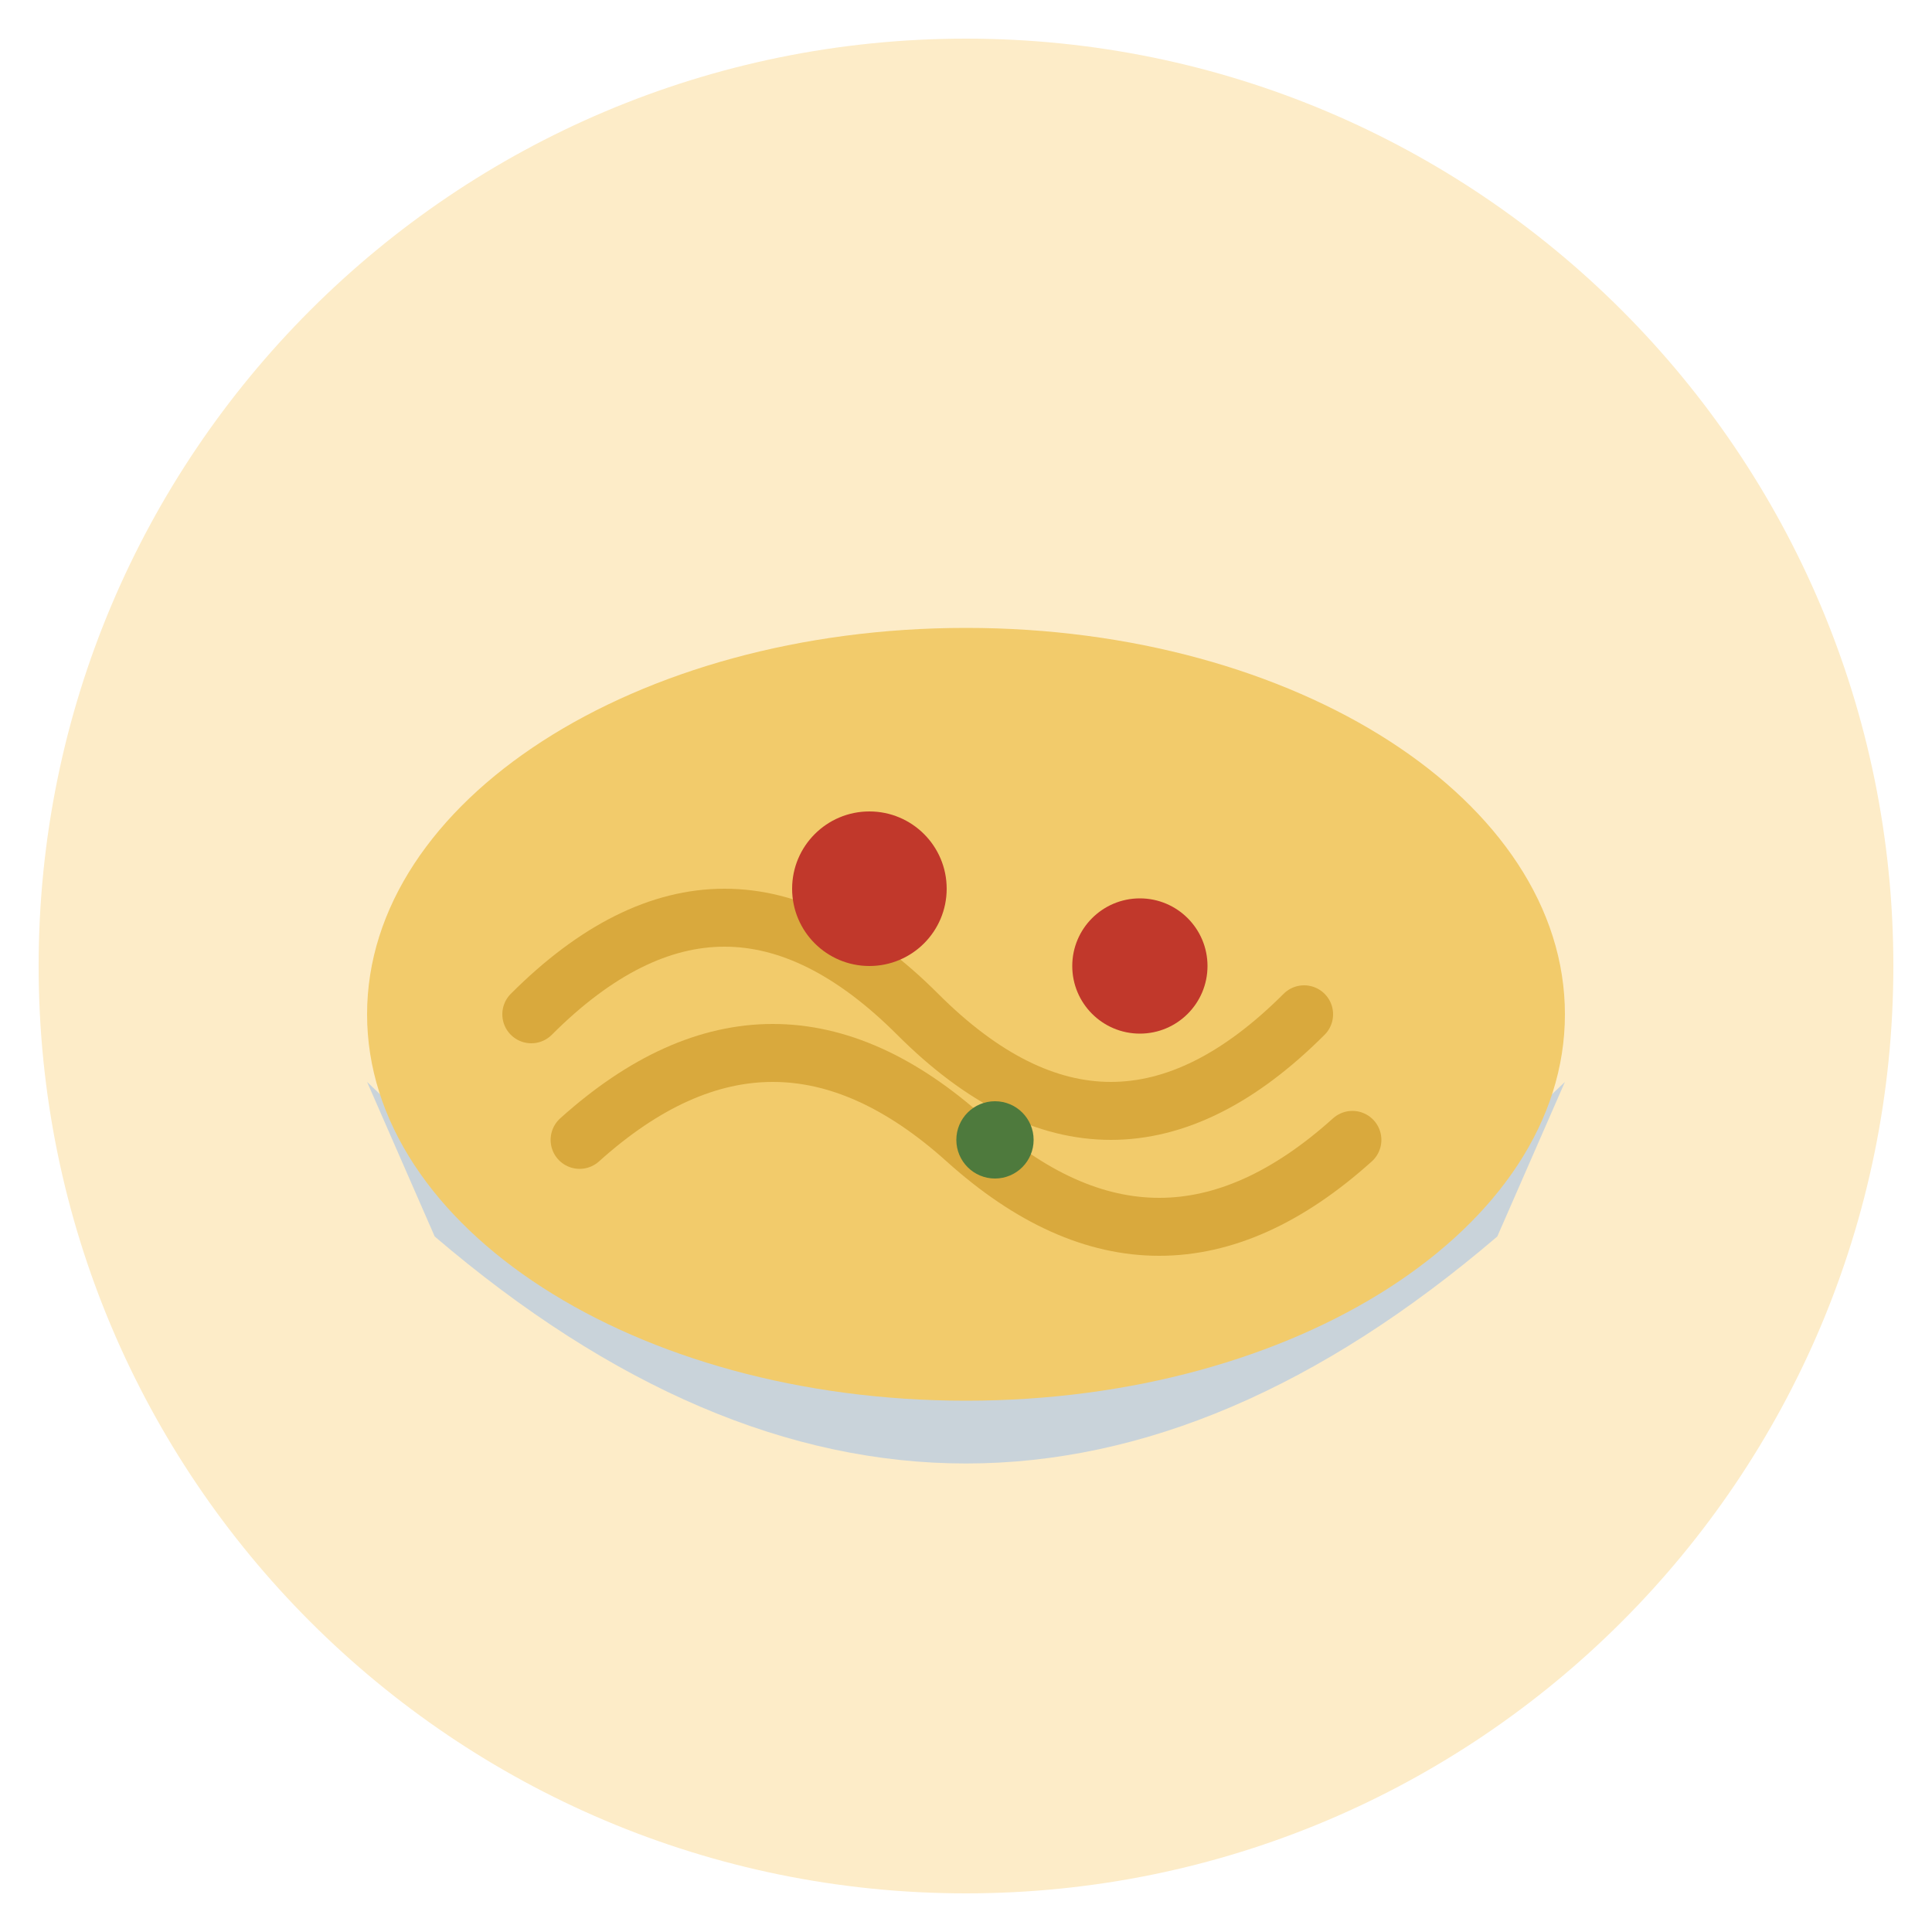
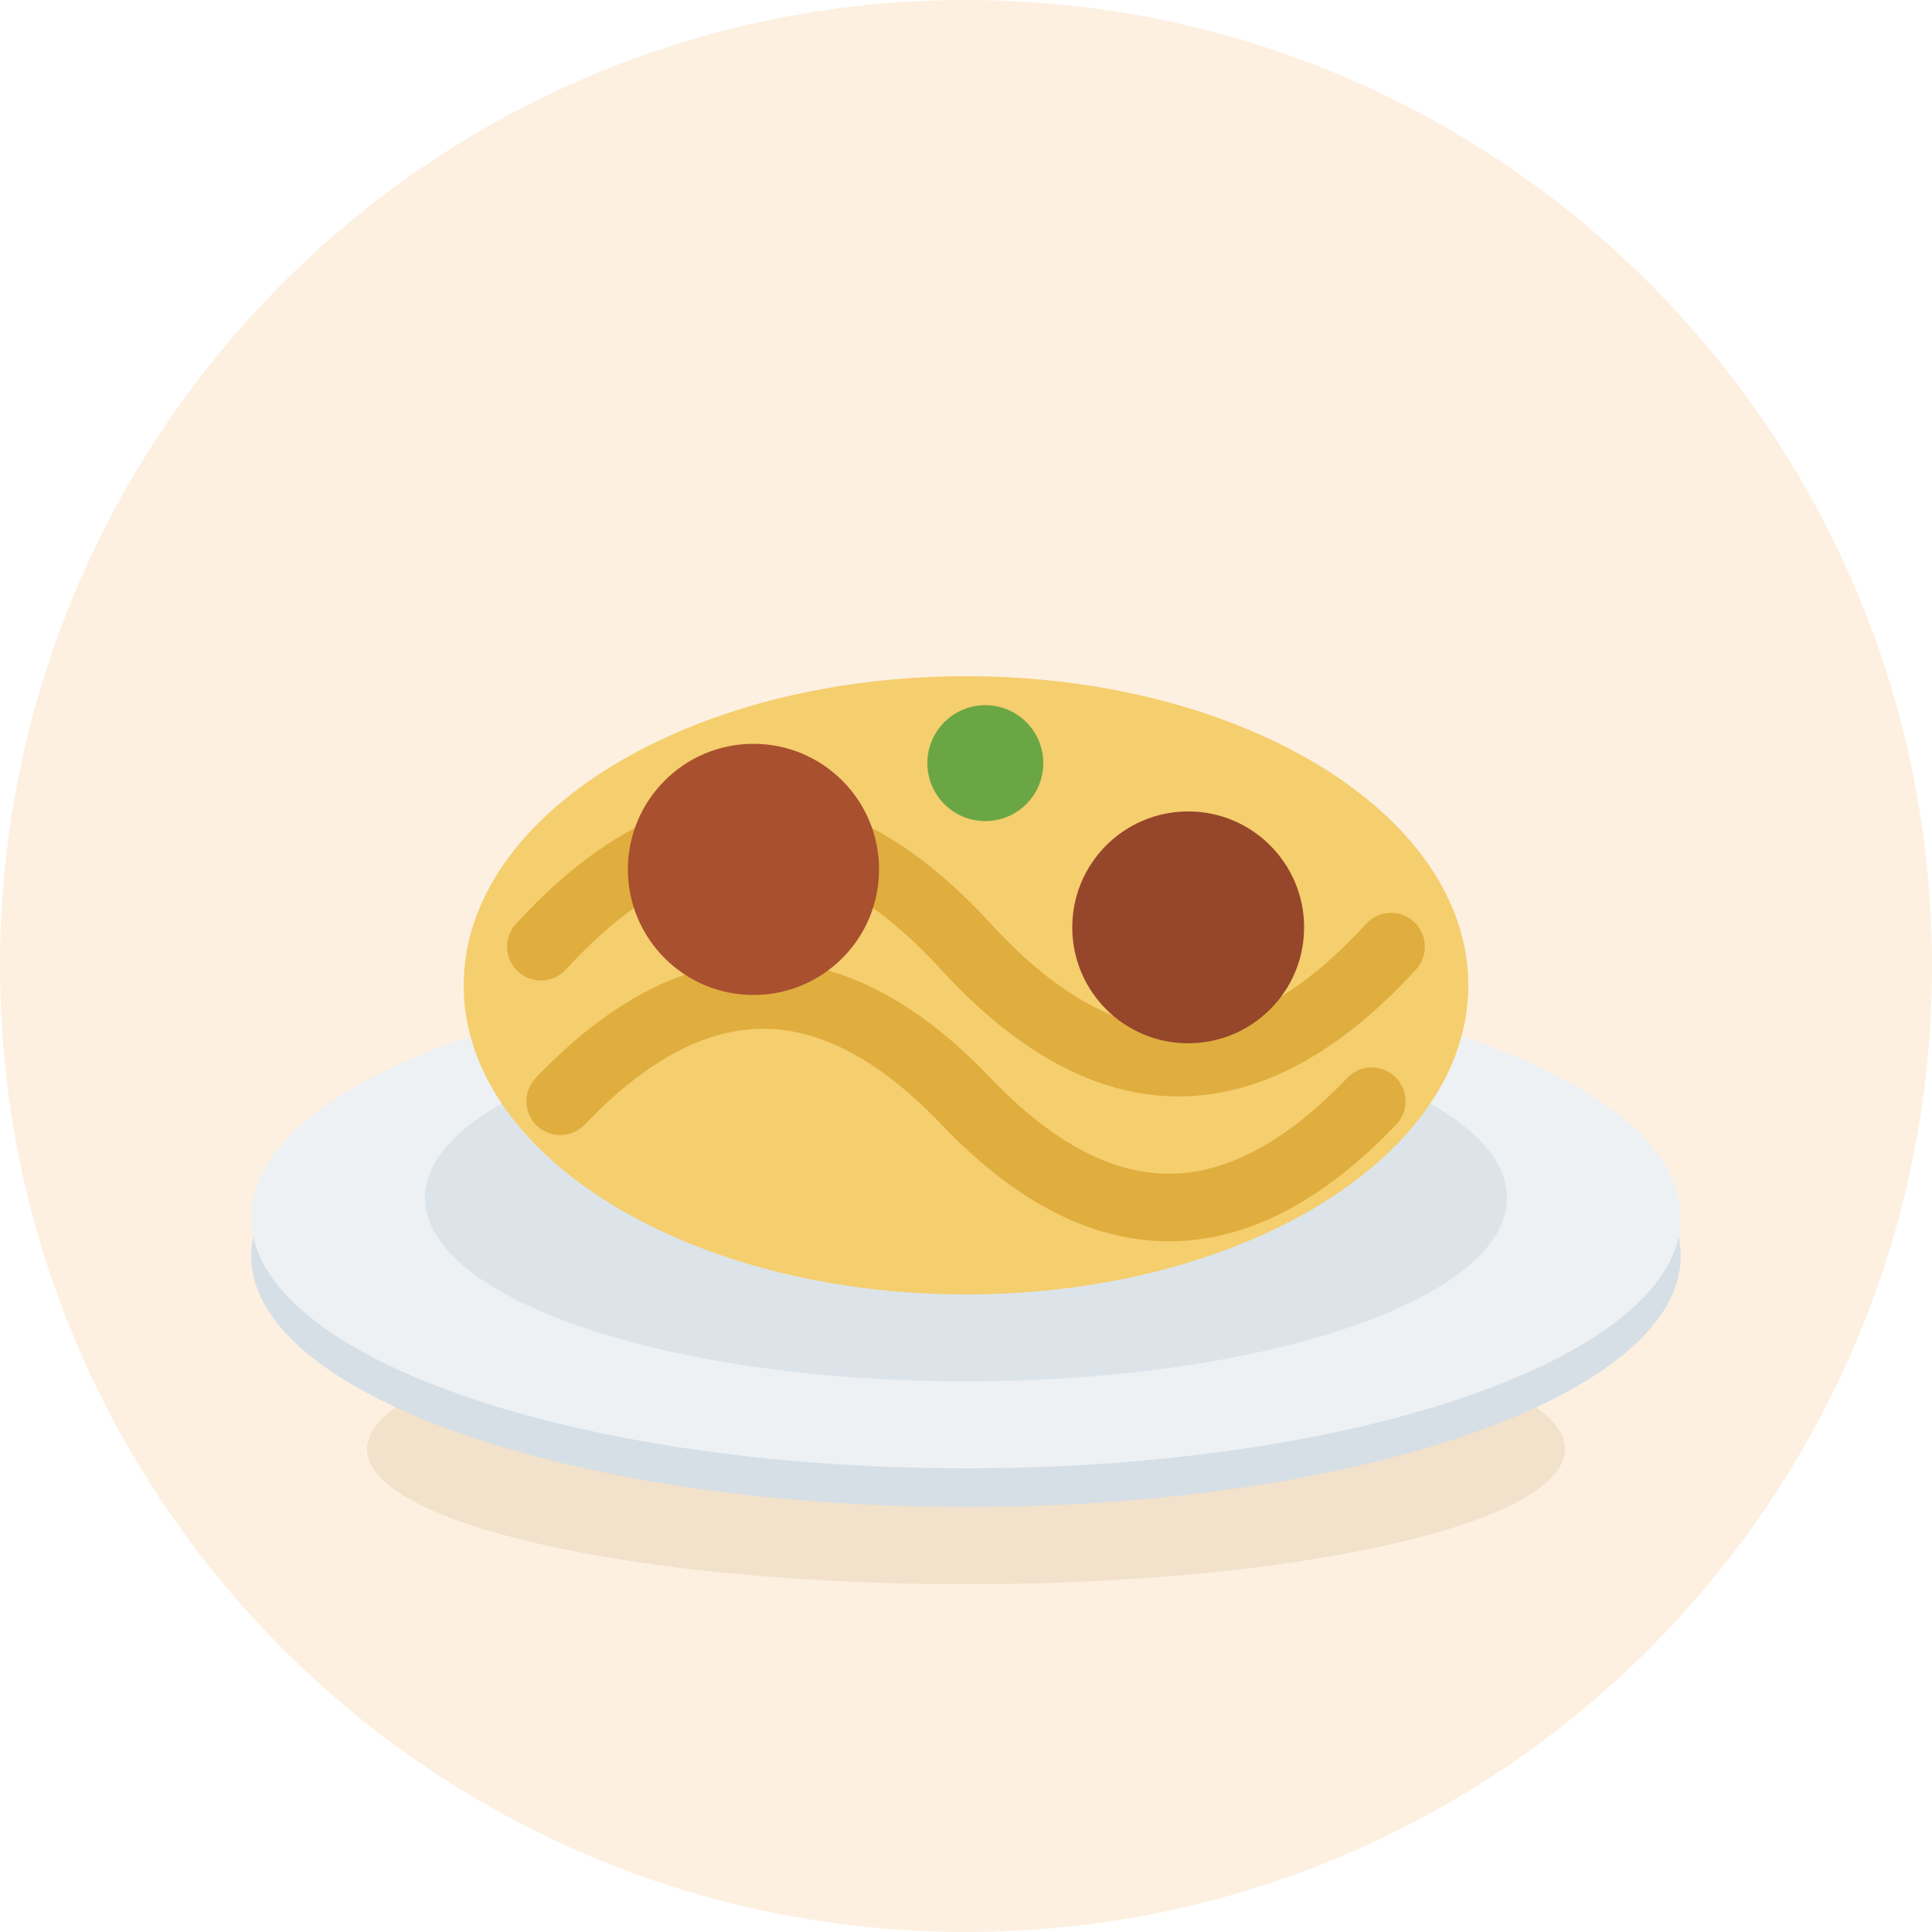
<svg xmlns="http://www.w3.org/2000/svg" viewBox="0 0 200 200">
-   <circle cx="100" cy="100" r="96" fill="#FDECC8" />
-   <path d="M38 112 Q100 172 162 112 L155 128 Q100 175 45 128 Z" fill="#C9D3DA" />
-   <ellipse cx="100" cy="105" rx="62" ry="40" fill="#F2CB6B" />
-   <path d="M55 105 Q75 85 95 105 Q115 125 135 105" fill="none" stroke="#D9A93D" stroke-width="6" stroke-linecap="round" />
-   <path d="M60 118 Q80 100 100 118 Q120 136 140 118" fill="none" stroke="#D9A93D" stroke-width="6" stroke-linecap="round" />
-   <circle cx="90" cy="92" r="8" fill="#C1382B" />
-   <circle cx="118" cy="100" r="7" fill="#C1382B" />
-   <circle cx="103" cy="118" r="4" fill="#4E7A3D" />
+   <circle cx="100" cy="100" r="100" fill="#FDF0E1" />
+   <ellipse cx="100" cy="150" rx="62" ry="14" fill="#F2E1CB" />
+   <ellipse cx="100" cy="130" rx="74" ry="26" fill="#D6DFE6" />
+   <ellipse cx="100" cy="126" rx="74" ry="26" fill="#EDF1F4" />
+   <ellipse cx="100" cy="124" rx="56" ry="19" fill="#DCE4EA" />
+   <ellipse cx="100" cy="102" rx="52" ry="32" fill="#F5CE6E" />
+   <path d="M56 98 q22 -24 44 0 q22 24 44 0" fill="none" stroke="#DFAE3E" stroke-width="7" stroke-linecap="round" />
+   <path d="M58 114 q21 -22 42 0 q21 22 42 0" fill="none" stroke="#DFAE3E" stroke-width="7" stroke-linecap="round" />
+   <circle cx="78" cy="90" r="13" fill="#A9502F" />
+   <circle cx="123" cy="96" r="12" fill="#96462A" />
+   <circle cx="102" cy="79" r="6" fill="#6BA644" />
</svg>
